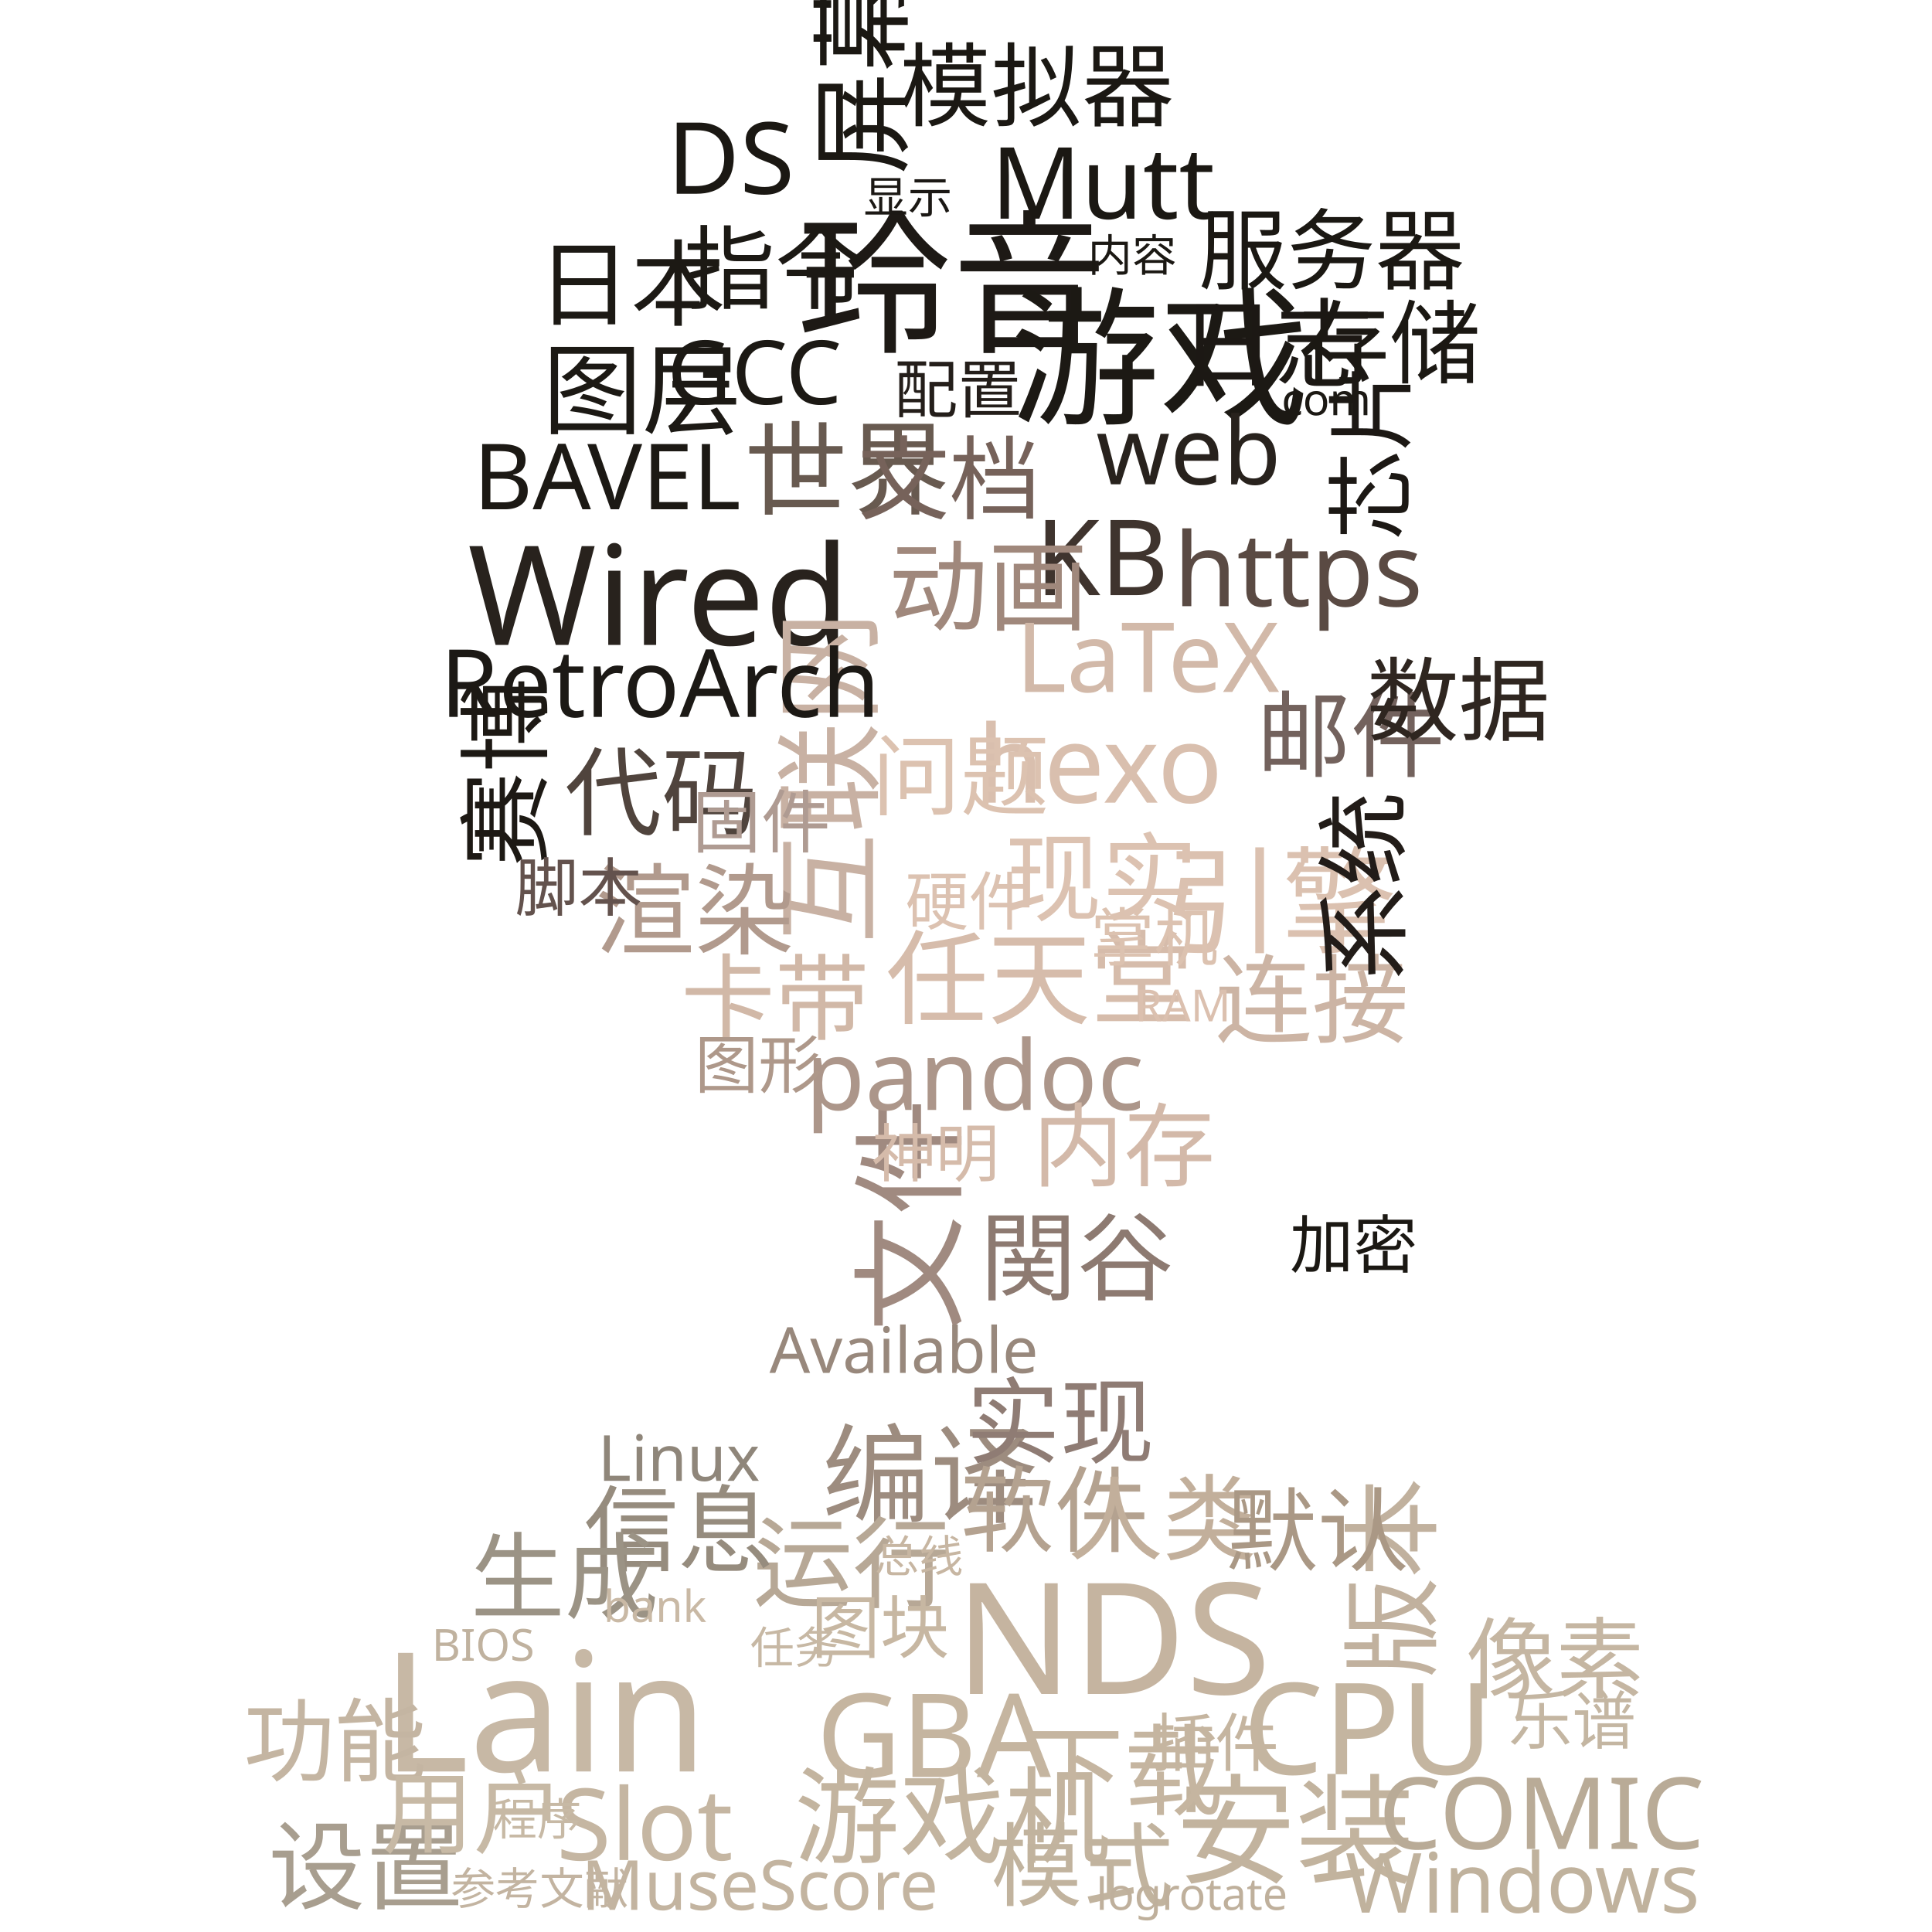
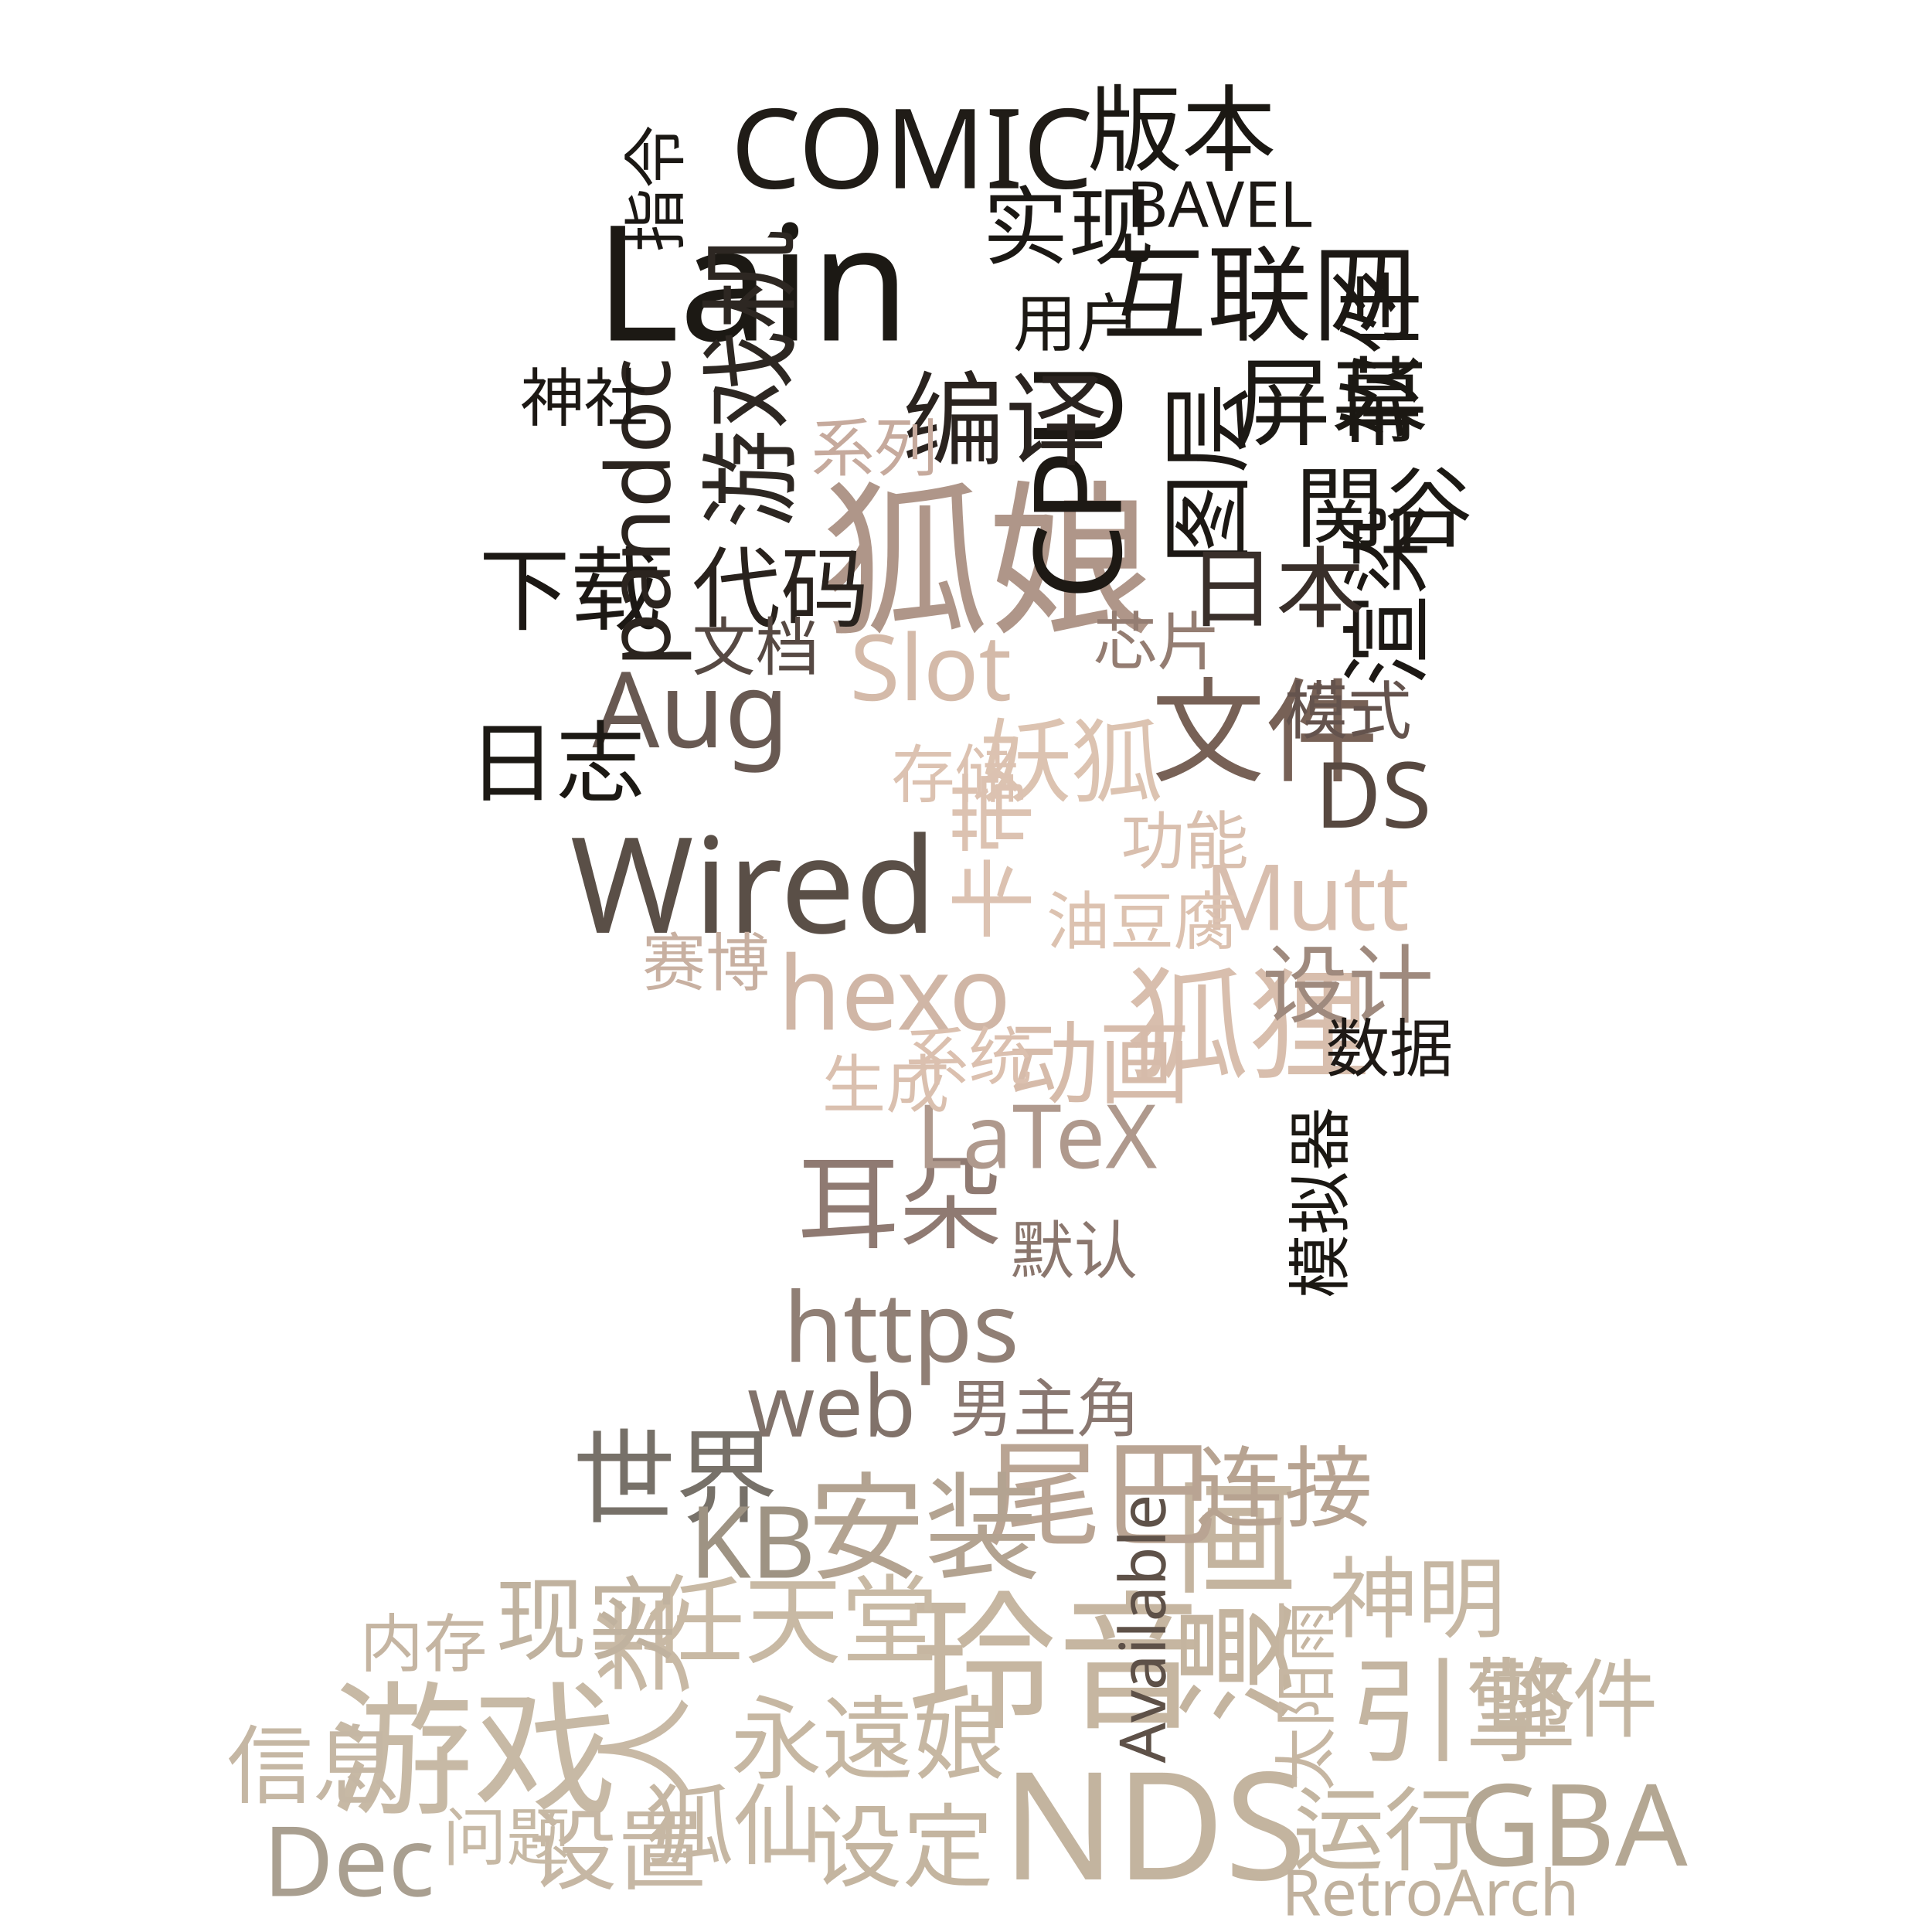
<svg xmlns="http://www.w3.org/2000/svg" width="698" height="698">
  <style>text{font-family:'Droid Sans Mono';font-weight:normal;font-style:normal;}</style>
-   <text transform="translate(138,640)" font-size="60" style="fill:rgb(199, 184, 165)">Lain</text>
-   <text transform="translate(345,612)" font-size="56" style="fill:rgb(197, 180, 160)">NDS</text>
-   <text transform="translate(288,123)" font-size="56" style="fill:rgb(29, 25, 21)">玲音</text>
-   <text transform="translate(365,149)" font-size="54" style="fill:rgb(28, 25, 20)">游戏</text>
-   <text transform="translate(169,233)" font-size="50" style="fill:rgb(40, 34, 29)">Wired</text>
-   <text transform="translate(449,641)" font-size="46" style="fill:rgb(196, 181, 160)">CPU</text>
-   <text transform="translate(425,677)" font-size="43" style="fill:rgb(194, 179, 158)">安装</text>
-   <text transform="translate(344,481) rotate(-90)" font-size="42" style="fill:rgb(160, 138, 128)">文件</text>
-   <text transform="translate(421,341)" font-size="42" style="fill:rgb(219, 193, 176)">引擎</text>
-   <text transform="translate(295,642)" font-size="42" style="fill:rgb(197, 181, 160)">GBA</text>
-   <text transform="translate(314,341) rotate(-90)" font-size="40" style="fill:rgb(200, 177, 163)">互联网</text>
-   <text transform="translate(297,547)" font-size="39" style="fill:rgb(157, 140, 127)">编译</text>
-   <text transform="translate(353,290)" font-size="39" style="fill:rgb(217, 191, 174)">hexo</text>
-   <text transform="translate(374,215)" font-size="38" style="fill:rgb(63, 52, 46)">KB</text>
-   <text transform="translate(287,670)" font-size="38" style="fill:rgb(195, 180, 159)">游戏机</text>
-   <text transform="translate(325,63) rotate(-90)" font-size="37" style="fill:rgb(27, 24, 19)">屏幕</text>
-   <text transform="translate(269,183)" font-size="37" style="fill:rgb(104, 90, 80)">世界</text>
-   <text transform="translate(320,367)" font-size="37" style="fill:rgb(214, 188, 171)">任天堂</text>
-   <text transform="translate(424,219)" font-size="37" style="fill:rgb(90, 74, 67)">https</text>
-   <text transform="translate(516,606) rotate(-90)" font-size="36" style="fill:rgb(193, 177, 158)">版本</text>
-   <text transform="translate(498,668)" font-size="36" style="fill:rgb(185, 171, 151)">COMIC</text>
-   <text transform="translate(370,653)" font-size="36" style="fill:rgb(197, 181, 160)">下载</text>
-   <text transform="translate(215,342)" font-size="36" style="fill:rgb(177, 154, 141)">渲染</text>
-   <text transform="translate(196,154)" font-size="36" style="fill:rgb(28, 25, 20)">图层</text>
-   <text transform="translate(241,70)" font-size="36" style="fill:rgb(27, 24, 19)">DS</text>
-   <text transform="translate(272,578)" font-size="36" style="fill:rgb(183, 168, 150)">运行</text>
-   <text transform="translate(321,225)" font-size="36" style="fill:rgb(160, 136, 124)">动画</text>
-   <text transform="translate(358,79)" font-size="36" style="fill:rgb(27, 24, 19)">Mutt</text>
-   <text transform="translate(201,672)" font-size="36" style="fill:rgb(197, 182, 162)">Slot</text>
-   <text transform="translate(97,687)" font-size="35" style="fill:rgb(168, 158, 143)">设置</text>
-   <text transform="translate(291,401)" font-size="35" style="fill:rgb(172, 150, 138)">pandoc</text>
-   <text transform="translate(363,330)" font-size="35" style="fill:rgb(220, 194, 177)">现实</text>
-   <text transform="translate(367,250)" font-size="35" style="fill:rgb(210, 185, 169)">LaTeX</text>
-   <text transform="translate(204,299)" font-size="35" style="fill:rgb(80, 68, 61)">代码</text>
-   <text transform="translate(426,137)" font-size="35" style="fill:rgb(28, 24, 20)">日志</text>
-   <text transform="translate(439,374)" font-size="35" style="fill:rgb(204, 180, 164)">连接</text>
-   <text transform="translate(354,467)" font-size="35" style="fill:rgb(141, 122, 113)">関谷</text>
-   <text transform="translate(246,373)" font-size="34" style="fill:rgb(209, 184, 167)">卡带</text>
-   <text transform="translate(211,565)" font-size="34" style="fill:rgb(150, 140, 126)">信息</text>
-   <text transform="translate(349,526)" font-size="34" style="fill:rgb(143, 124, 116)">实现</text>
-   <text transform="translate(454,278)" font-size="34" style="fill:rgb(115, 98, 93)">邮件</text>
-   <text transform="translate(347,558)" font-size="34" style="fill:rgb(180, 162, 144)">软件</text>
-   <text transform="translate(396,175)" font-size="34" style="fill:rgb(40, 34, 29)">web</text>
-   <text transform="translate(159,259)" font-size="34" style="fill:rgb(28, 25, 21)">RetroArch</text>
-   <text transform="translate(170,582)" font-size="34" style="fill:rgb(155, 147, 133)">生成</text>
-   <text transform="translate(386,561)" font-size="34" style="fill:rgb(194, 175, 155)">人类</text>
-   <text transform="translate(505,354) rotate(-90)" font-size="34" style="fill:rgb(34, 28, 24)">系统</text>
-   <text transform="translate(194,115)" font-size="34" style="fill:rgb(28, 25, 20)">日本</text>
-   <text transform="translate(195,313) rotate(-90)" font-size="34" style="fill:rgb(29, 25, 20)">赛博</text>
-   <text transform="translate(88,641)" font-size="33" style="fill:rgb(196, 181, 162)">功能</text>
-   <text transform="translate(358,686)" font-size="33" style="fill:rgb(193, 179, 158)">模式</text>
-   <text transform="translate(171,184)" font-size="33" style="fill:rgb(28, 25, 20)">BAVEL</text>
-   <text transform="translate(325,43)" font-size="33" style="fill:rgb(27, 24, 19)">模拟器</text>
-   <text transform="translate(494,265)" font-size="33" style="fill:rgb(47, 38, 32)">数据</text>
-   <text transform="translate(469,136)" font-size="33" style="fill:rgb(27, 24, 19)">存储</text>
-   <text transform="translate(247,109)" font-size="33" style="fill:rgb(28, 25, 20)">指令</text>
-   <text transform="translate(310,185)" font-size="33" style="fill:rgb(118, 98, 90)">文档</text>
-   <text transform="translate(373,426)" font-size="33" style="fill:rgb(211, 185, 169)">内存</text>
-   <text transform="translate(138,667)" font-size="33" style="fill:rgb(199, 185, 165)">用户</text>
-   <text transform="translate(443,565)" font-size="33" style="fill:rgb(170, 152, 133)">默认</text>
-   <text transform="translate(507,195) rotate(-90)" font-size="32" style="fill:rgb(28, 24, 20)">芯片</text>
-   <text transform="translate(433,102)" font-size="32" style="fill:rgb(27, 24, 19)">服务器</text>
-   <text transform="translate(530,611)" font-size="32" style="fill:rgb(197, 182, 162)">像素</text>
-   <text transform="translate(315,292)" font-size="32" style="fill:rgb(220, 194, 176)">问题</text>
-   <text transform="translate(241,146)" font-size="32" style="fill:rgb(28, 25, 20)">GCC</text>
-   <text transform="translate(486,691)" font-size="30" style="fill:rgb(192, 178, 157)">Windows</text>
-   <text transform="translate(210,690)" font-size="25" style="fill:rgb(195, 180, 160)">MuseScore</text>
-   <text transform="translate(250,306)" font-size="25" style="fill:rgb(175, 155, 146)">固件</text>
-   <text transform="translate(293,597)" font-size="25" style="fill:rgb(199, 183, 162)">图块</text>
-   <text transform="translate(278,496)" font-size="23" style="fill:rgb(152, 136, 124)">Available</text>
-   <text transform="translate(315,425)" font-size="23" style="fill:rgb(213, 187, 170)">神明</text>
-   <text transform="translate(416,638)" font-size="23" style="fill:rgb(197, 181, 160)">插件</text>
-   <text transform="translate(323,149)" font-size="23" style="fill:rgb(36, 30, 26)">配置</text>
-   <text transform="translate(327,334)" font-size="23" style="fill:rgb(220, 194, 177)">硬件</text>
-   <text transform="translate(251,393)" font-size="23" style="fill:rgb(174, 152, 138)">图形</text>
-   <text transform="translate(466,458)" font-size="23" style="fill:rgb(27, 24, 19)">加密</text>
-   <text transform="translate(545,630)" font-size="23" style="fill:rgb(196, 182, 162)">乐谱</text>
-   <text transform="translate(186,329)" font-size="23" style="fill:rgb(99, 82, 77)">脚本</text>
-   <text transform="translate(216,535)" font-size="23" style="fill:rgb(143, 134, 122)">Linux</text>
-   <text transform="translate(394,347)" font-size="23" style="fill:rgb(220, 194, 176)">掌机</text>
-   <text transform="translate(396,690)" font-size="16" style="fill:rgb(191, 176, 156)">logrotate</text>
-   <text transform="translate(218,586)" font-size="16" style="fill:rgb(201, 185, 165)">bank</text>
-   <text transform="translate(156,600)" font-size="16" style="fill:rgb(192, 178, 159)">BIOS</text>
-   <text transform="translate(178,663)" font-size="16" style="fill:rgb(199, 185, 165)">程序</text>
-   <text transform="translate(163,688)" font-size="16" style="fill:rgb(195, 180, 161)">参考文献</text>
-   <text transform="translate(393,98)" font-size="16" style="fill:rgb(27, 24, 19)">内容</text>
-   <text transform="translate(316,568)" font-size="16" style="fill:rgb(199, 182, 162)">总线</text>
-   <text transform="translate(463,150)" font-size="16" style="fill:rgb(28, 25, 20)">com</text>
-   <text transform="translate(410,369)" font-size="16" style="fill:rgb(219, 192, 175)">RAM</text>
-   <text transform="translate(271,601)" font-size="16" style="fill:rgb(199, 184, 164)">任务</text>
-   <text transform="translate(312,77)" font-size="16" style="fill:rgb(27, 24, 20)">显示</text>
+   <text transform="translate(297,224)" font-size="60" style="fill:rgb(175, 150, 137)">狐娘</text>
+   <text transform="translate(215,123)" font-size="58" style="fill:rgb(28, 25, 20)">Lain</text>
+   <text transform="translate(362,679)" font-size="54" style="fill:rgb(195, 180, 159)">NDS</text>
+   <text transform="translate(328,620)" font-size="54" style="fill:rgb(198, 182, 161)">玲音</text>
+   <text transform="translate(119,651)" font-size="52" style="fill:rgb(199, 185, 165)">游戏</text>
+   <text transform="translate(206,337)" font-size="48" style="fill:rgb(90, 79, 71)">Wired</text>
+   <text transform="translate(463,623) rotate(-90)" font-size="45" style="fill:rgb(196, 180, 159)">漫画</text>
+   <text transform="translate(405,217) rotate(-90)" font-size="44" style="fill:rgb(29, 25, 20)">CPU</text>
+   <text transform="translate(407,386)" font-size="44" style="fill:rgb(216, 190, 173)">狐狸</text>
+   <text transform="translate(356,555)" font-size="42" style="fill:rgb(185, 164, 147)">尾巴</text>
+   <text transform="translate(292,567)" font-size="42" style="fill:rgb(179, 163, 145)">安装</text>
+   <text transform="translate(416,279)" font-size="41" style="fill:rgb(119, 97, 86)">文件</text>
+   <text transform="translate(488,633)" font-size="41" style="fill:rgb(196, 181, 161)">引擎</text>
+   <text transform="translate(527,674)" font-size="41" style="fill:rgb(180, 167, 147)">GBA</text>
+   <text transform="translate(264,68)" font-size="40" style="fill:rgb(32, 28, 23)">COMIC</text>
+   <text transform="translate(214,270)" font-size="38" style="fill:rgb(104, 89, 82)">Aug</text>
+   <text transform="translate(398,120)" font-size="38" style="fill:rgb(28, 24, 20)">互联网</text>
+   <text transform="translate(207,547)" font-size="37" style="fill:rgb(119, 113, 105)">世界</text>
+   <text transform="translate(326,165)" font-size="37" style="fill:rgb(42, 35, 31)">编译</text>
+   <text transform="translate(246,650) rotate(-90)" font-size="37" style="fill:rgb(200, 185, 165)">人类</text>
+   <text transform="translate(288,448)" font-size="37" style="fill:rgb(143, 122, 114)">耳朵</text>
+   <text transform="translate(281,372)" font-size="37" style="fill:rgb(208, 182, 166)">hexo</text>
+   <text transform="translate(249,570)" font-size="36" style="fill:rgb(158, 147, 131)">KB</text>
+   <text transform="translate(284,191) rotate(-90)" font-size="36" style="fill:rgb(45, 39, 34)">游戏机</text>
+   <text transform="translate(446,158)" font-size="35" style="fill:rgb(28, 25, 20)">屏幕</text>
+   <text transform="translate(283,492)" font-size="35" style="fill:rgb(144, 127, 117)">https</text>
+   <text transform="translate(234,598)" font-size="35" style="fill:rgb(200, 185, 164)">任天堂</text>
+   <text transform="translate(95,685)" font-size="35" style="fill:rgb(169, 159, 144)">Dec</text>
+   <text transform="translate(393,59)" font-size="34" style="fill:rgb(27, 24, 19)">版本</text>
+   <text transform="translate(173,225)" font-size="33" style="fill:rgb(28, 24, 20)">下载</text>
+   <text transform="translate(513,248) rotate(-90)" font-size="33" style="fill:rgb(28, 24, 20)">渲染</text>
+   <text transform="translate(179,597)" font-size="33" style="fill:rgb(192, 178, 159)">现实</text>
+   <text transform="translate(475,299)" font-size="33" style="fill:rgb(87, 72, 64)">DS</text>
+   <text transform="translate(448,204) rotate(-90)" font-size="33" style="fill:rgb(28, 24, 20)">图层</text>
+   <text transform="translate(264,640)" font-size="33" style="fill:rgb(198, 183, 162)">永遠娘</text>
+   <text transform="translate(354,287)" font-size="33" style="fill:rgb(220, 195, 177)">妖狐</text>
+   <text transform="translate(467,673)" font-size="33" style="fill:rgb(195, 181, 160)">运行</text>
+   <text transform="translate(293,679)" font-size="33" style="fill:rgb(196, 181, 160)">设定</text>
+   <text transform="translate(364,396)" font-size="33" style="fill:rgb(214, 187, 170)">动画</text>
+   <text transform="translate(307,253)" font-size="33" style="fill:rgb(212, 186, 169)">Slot</text>
+   <text transform="translate(435,336)" font-size="33" style="fill:rgb(216, 190, 174)">Mutt</text>
+   <text transform="translate(191,680)" font-size="32" style="fill:rgb(198, 183, 164)">设置</text>
+   <text transform="translate(242,241) rotate(-90)" font-size="32" style="fill:rgb(43, 36, 31)">pandoc</text>
+   <text transform="translate(480,589)" font-size="32" style="fill:rgb(198, 183, 163)">神明</text>
+   <text transform="translate(331,422)" font-size="32" style="fill:rgb(175, 153, 141)">LaTeX</text>
+   <text transform="translate(250,224)" font-size="32" style="fill:rgb(41, 34, 29)">代码</text>
+   <text transform="translate(432,549)" font-size="32" style="fill:rgb(183, 163, 145)">连接</text>
+   <text transform="translate(169,287)" font-size="32" style="fill:rgb(28, 25, 20)">日志</text>
+   <text transform="translate(429,224)" font-size="32" style="fill:rgb(57, 47, 42)">日本</text>
+   <text transform="translate(233,671)" font-size="32" style="fill:rgb(198, 183, 163)">狐仙</text>
+   <text transform="translate(468,195)" font-size="32" style="fill:rgb(28, 25, 20)">関谷</text>
+   <text transform="translate(82,649)" font-size="31" style="fill:rgb(197, 183, 164)">信息</text>
+   <text transform="translate(370,340) rotate(-90)" font-size="31" style="fill:rgb(220, 194, 177)">卡带</text>
+   <text transform="translate(456,367)" font-size="31" style="fill:rgb(159, 138, 126)">设计</text>
+   <text transform="translate(355,93)" font-size="31" style="fill:rgb(27, 24, 20)">实现</text>
+   <text transform="translate(537,625)" font-size="31" style="fill:rgb(196, 182, 162)">邮件</text>
+   <text transform="translate(510,159) rotate(-90)" font-size="31" style="fill:rgb(27, 24, 19)">软件</text>
+   <text transform="translate(270,519)" font-size="31" style="fill:rgb(129, 114, 106)">web</text>
+   <text transform="translate(463,692)" font-size="23" style="fill:rgb(192, 177, 157)">RetroArch</text>
+   <text transform="translate(297,400)" font-size="23" style="fill:rgb(218, 192, 175)">生成</text>
+   <text transform="translate(327,390)" font-size="23" style="fill:rgb(219, 192, 175)">系统</text>
+   <text transform="translate(232,356)" font-size="23" style="fill:rgb(200, 176, 161)">赛博</text>
+   <text transform="translate(293,170)" font-size="23" style="fill:rgb(198, 170, 157)">系列</text>
+   <text transform="translate(405,312)" font-size="23" style="fill:rgb(217, 191, 174)">功能</text>
+   <text transform="translate(378,341)" font-size="23" style="fill:rgb(220, 194, 176)">油豆腐</text>
+   <text transform="translate(464,265)" font-size="23" style="fill:rgb(100, 83, 77)">模式</text>
+   <text transform="translate(480,647) rotate(-90)" font-size="23" style="fill:rgb(198, 182, 162)">太阳雨</text>
+   <text transform="translate(188,152)" font-size="23" style="fill:rgb(28, 24, 20)">神社</text>
+   <text transform="translate(407,82)" font-size="23" style="fill:rgb(28, 24, 20)">BAVEL</text>
+   <text transform="translate(485,469) rotate(-90)" font-size="23" style="fill:rgb(27, 24, 19)">模拟器</text>
+   <text transform="translate(479,387)" font-size="23" style="fill:rgb(30, 25, 21)">数据</text>
+   <text transform="translate(160,672)" font-size="23" style="fill:rgb(199, 185, 165)">问题</text>
+   <text transform="translate(343,517)" font-size="23" style="fill:rgb(137, 119, 112)">男主角</text>
+   <text transform="translate(322,288)" font-size="23" style="fill:rgb(220, 194, 177)">存储</text>
+   <text transform="translate(245,91) rotate(-90)" font-size="23" style="fill:rgb(27, 24, 20)">指令</text>
+   <text transform="translate(250,242)" font-size="23" style="fill:rgb(86, 73, 67)">文档</text>
+   <text transform="translate(130,602)" font-size="23" style="fill:rgb(197, 181, 162)">内存</text>
+   <text transform="translate(366,125)" font-size="23" style="fill:rgb(28, 25, 20)">用户</text>
+   <text transform="translate(365,460)" font-size="23" style="fill:rgb(139, 119, 110)">默认</text>
+   <text transform="translate(421,637) rotate(-90)" font-size="23" style="fill:rgb(94, 81, 72)">Available</text>
+   <text transform="translate(395,240)" font-size="23" style="fill:rgb(148, 125, 114)">芯片</text>
</svg>
